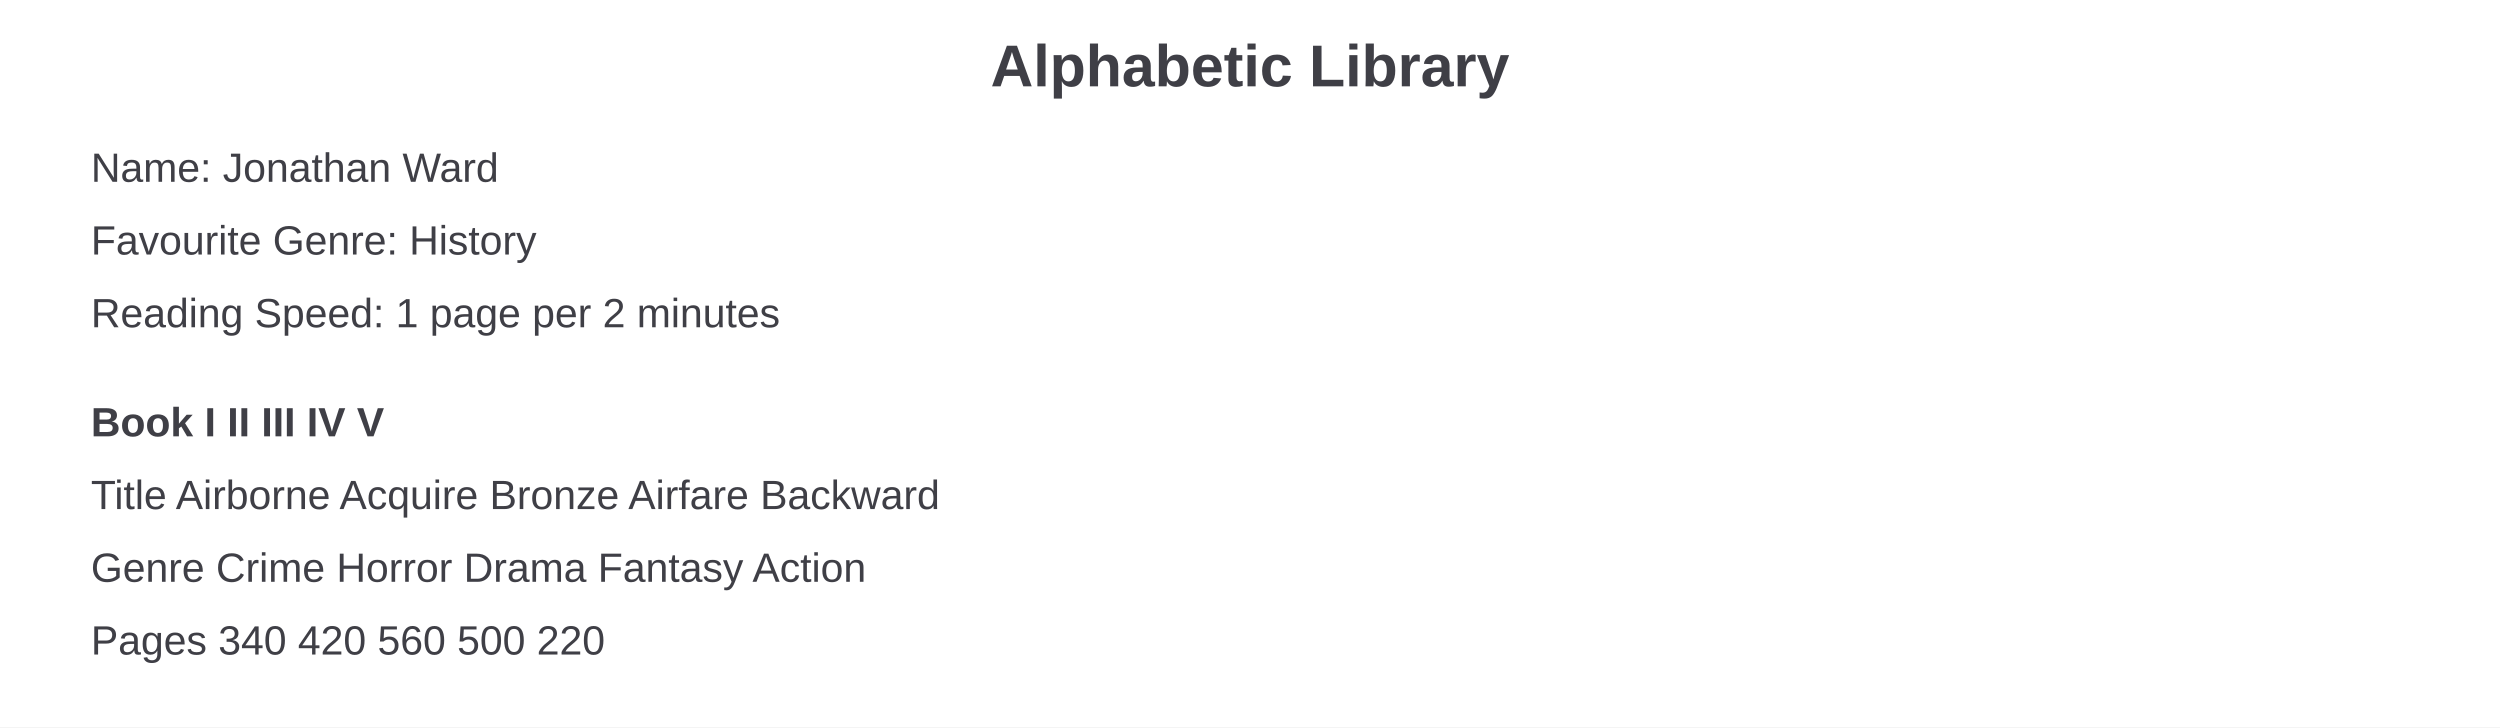
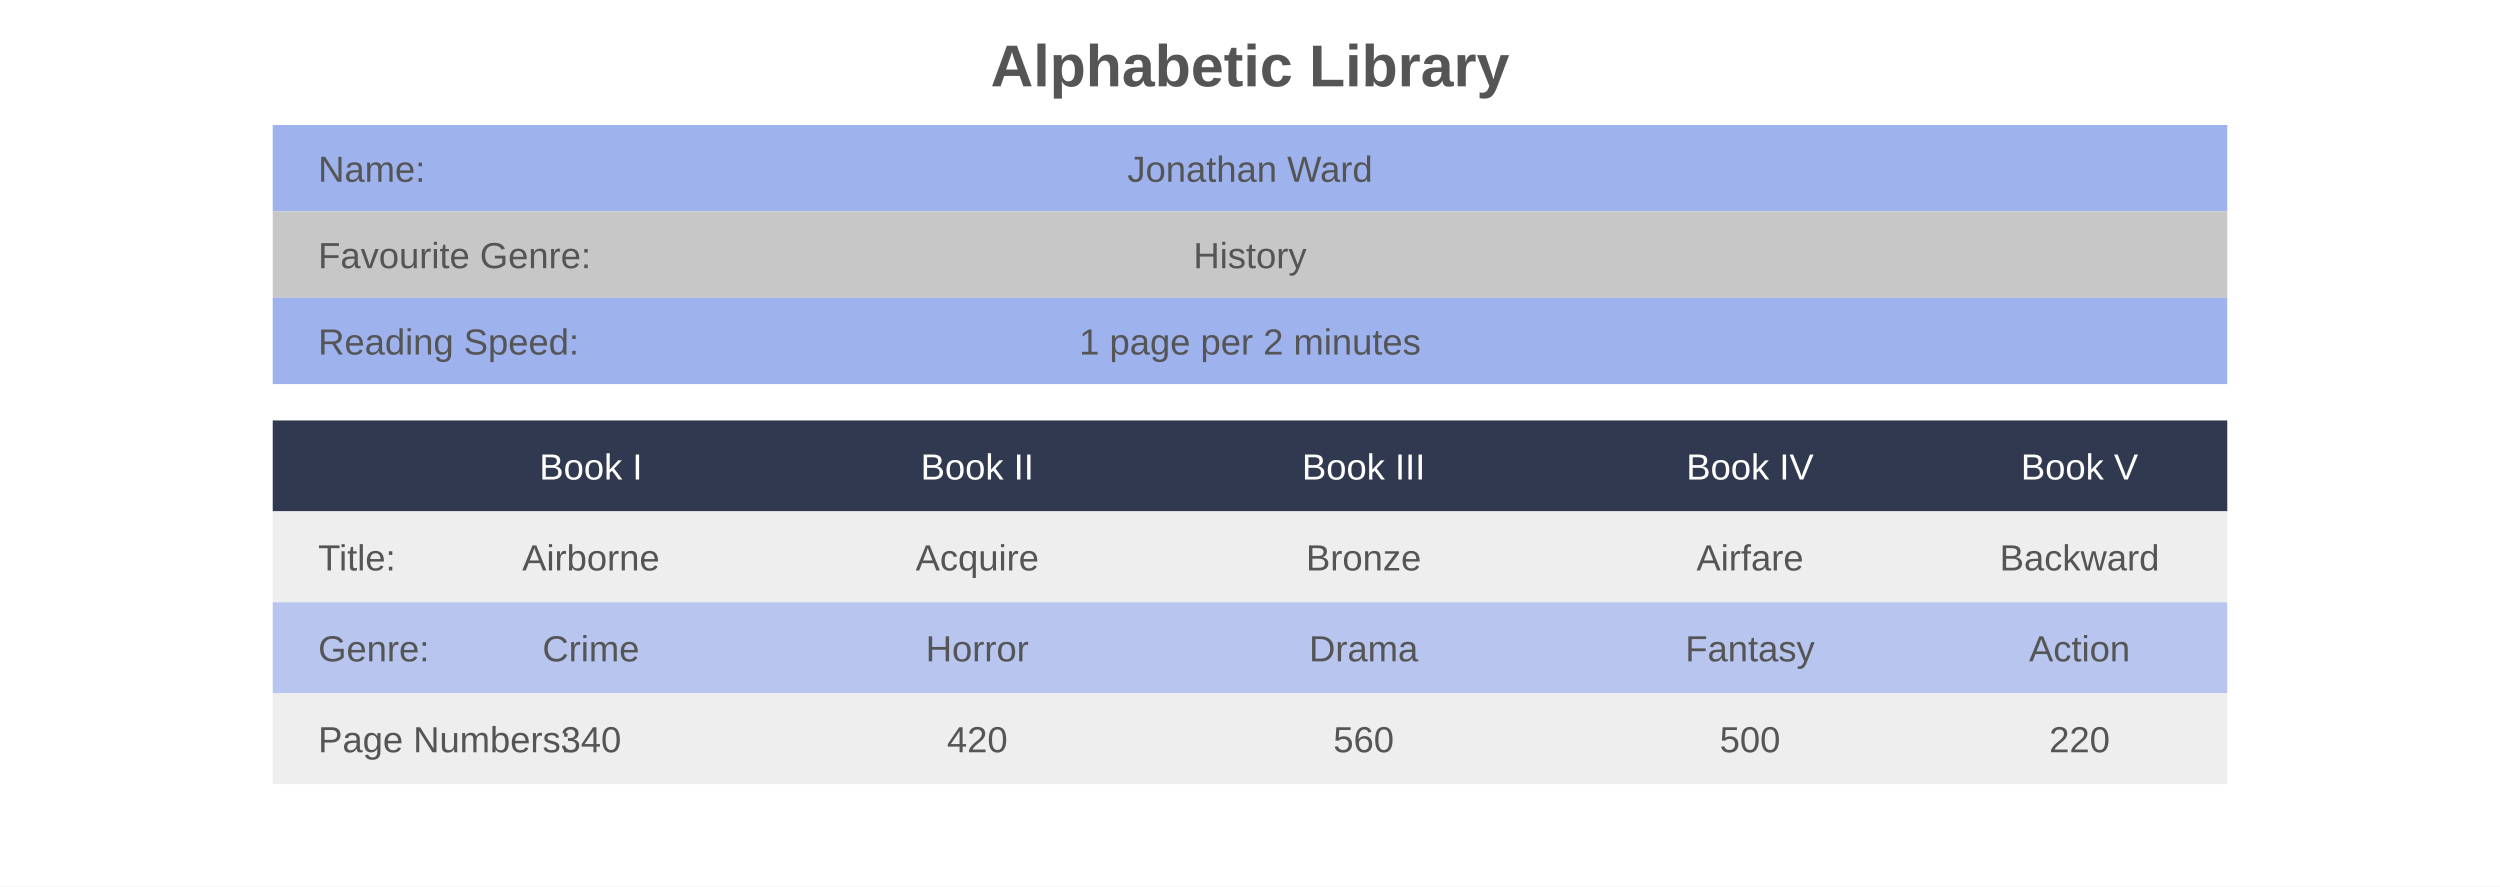
- <svg xmlns="http://www.w3.org/2000/svg" viewBox="0 0 1100 320">
+ <svg xmlns="http://www.w3.org/2000/svg" viewBox="0 0 1100 390">
  <rect width="100%" height="100%" fill="#fff" />
-   <text x="550" y="38" text-anchor="middle" font-family="Arial,Helvetica,sans-serif" font-size="26" font-weight="700" fill="#3f3f46">Alphabetic Library</text>
-   <text x="40" y="80" font-family="Arial,Helvetica,sans-serif" font-size="18" fill="#3f3f46">Name: Jonathan Ward</text>
-   <text x="40" y="112" font-family="Arial,Helvetica,sans-serif" font-size="18" fill="#3f3f46">Favourite Genre: History</text>
-   <text x="40" y="144" font-family="Arial,Helvetica,sans-serif" font-size="18" fill="#3f3f46">Reading Speed: 1 page per 2 minutes</text>
-   <text x="40" y="192" font-family="Arial,Helvetica,sans-serif" font-size="18" font-weight="700" fill="#3f3f46">Book       I          II         III        IV         V</text>
-   <text x="40" y="224" font-family="Arial,Helvetica,sans-serif" font-size="18" fill="#3f3f46">Title   Airborne    Acquire    Bronze     Airfare    Backward</text>
-   <text x="40" y="256" font-family="Arial,Helvetica,sans-serif" font-size="18" fill="#3f3f46">Genre   Crime       Horror     Drama      Fantasy    Action</text>
-   <text x="40" y="288" font-family="Arial,Helvetica,sans-serif" font-size="18" fill="#3f3f46">Pages     340        420        560        500        220</text>
+   <text x="550" y="38" text-anchor="middle" font-family="Arial" font-size="26" font-weight="700" fill="#555">Alphabetic Library</text>
+   <g font-family="Arial" font-size="16" fill="#555">
+     <rect x="120" y="55" width="860" height="38" fill="#9eb2ed" />
+     <text x="140" y="80">Name:</text>
+     <text x="550" y="80" text-anchor="middle">Jonathan Ward</text>
+     <rect x="120" y="93" width="860" height="38" fill="#c7c7c7" />
+     <text x="140" y="118">Favourite Genre:</text>
+     <text x="550" y="118" text-anchor="middle">History</text>
+     <rect x="120" y="131" width="860" height="38" fill="#9eb2ed" />
+     <text x="140" y="156">Reading Speed:</text>
+     <text x="550" y="156" text-anchor="middle">1 page per 2 minutes</text>
+     <rect x="120" y="185" width="860" height="40" fill="#30394f" />
+     <text x="260" y="211" text-anchor="middle" fill="#fff">Book I</text>
+     <text x="430" y="211" text-anchor="middle" fill="#fff">Book II</text>
+     <text x="600" y="211" text-anchor="middle" fill="#fff">Book III</text>
+     <text x="770" y="211" text-anchor="middle" fill="#fff">Book IV</text>
+     <text x="915" y="211" text-anchor="middle" fill="#fff">Book V</text>
+     <rect x="120" y="225" width="860" height="40" fill="#eeeeee" />
+     <rect x="120" y="265" width="860" height="40" fill="#b7c5ef" />
+     <rect x="120" y="305" width="860" height="40" fill="#eeeeee" />
+     <text x="140" y="251">Title:</text>
+     <text x="260" y="251" text-anchor="middle">Airborne</text>
+     <text x="430" y="251" text-anchor="middle">Acquire</text>
+     <text x="600" y="251" text-anchor="middle">Bronze</text>
+     <text x="770" y="251" text-anchor="middle">Airfare</text>
+     <text x="915" y="251" text-anchor="middle">Backward</text>
+     <text x="140" y="291">Genre:</text>
+     <text x="260" y="291" text-anchor="middle">Crime</text>
+     <text x="430" y="291" text-anchor="middle">Horror</text>
+     <text x="600" y="291" text-anchor="middle">Drama</text>
+     <text x="770" y="291" text-anchor="middle">Fantasy</text>
+     <text x="915" y="291" text-anchor="middle">Action</text>
+     <text x="140" y="331">Page Numbers:</text>
+     <text x="260" y="331" text-anchor="middle">340</text>
+     <text x="430" y="331" text-anchor="middle">420</text>
+     <text x="600" y="331" text-anchor="middle">560</text>
+     <text x="770" y="331" text-anchor="middle">500</text>
+     <text x="915" y="331" text-anchor="middle">220</text>
+   </g>
</svg>
